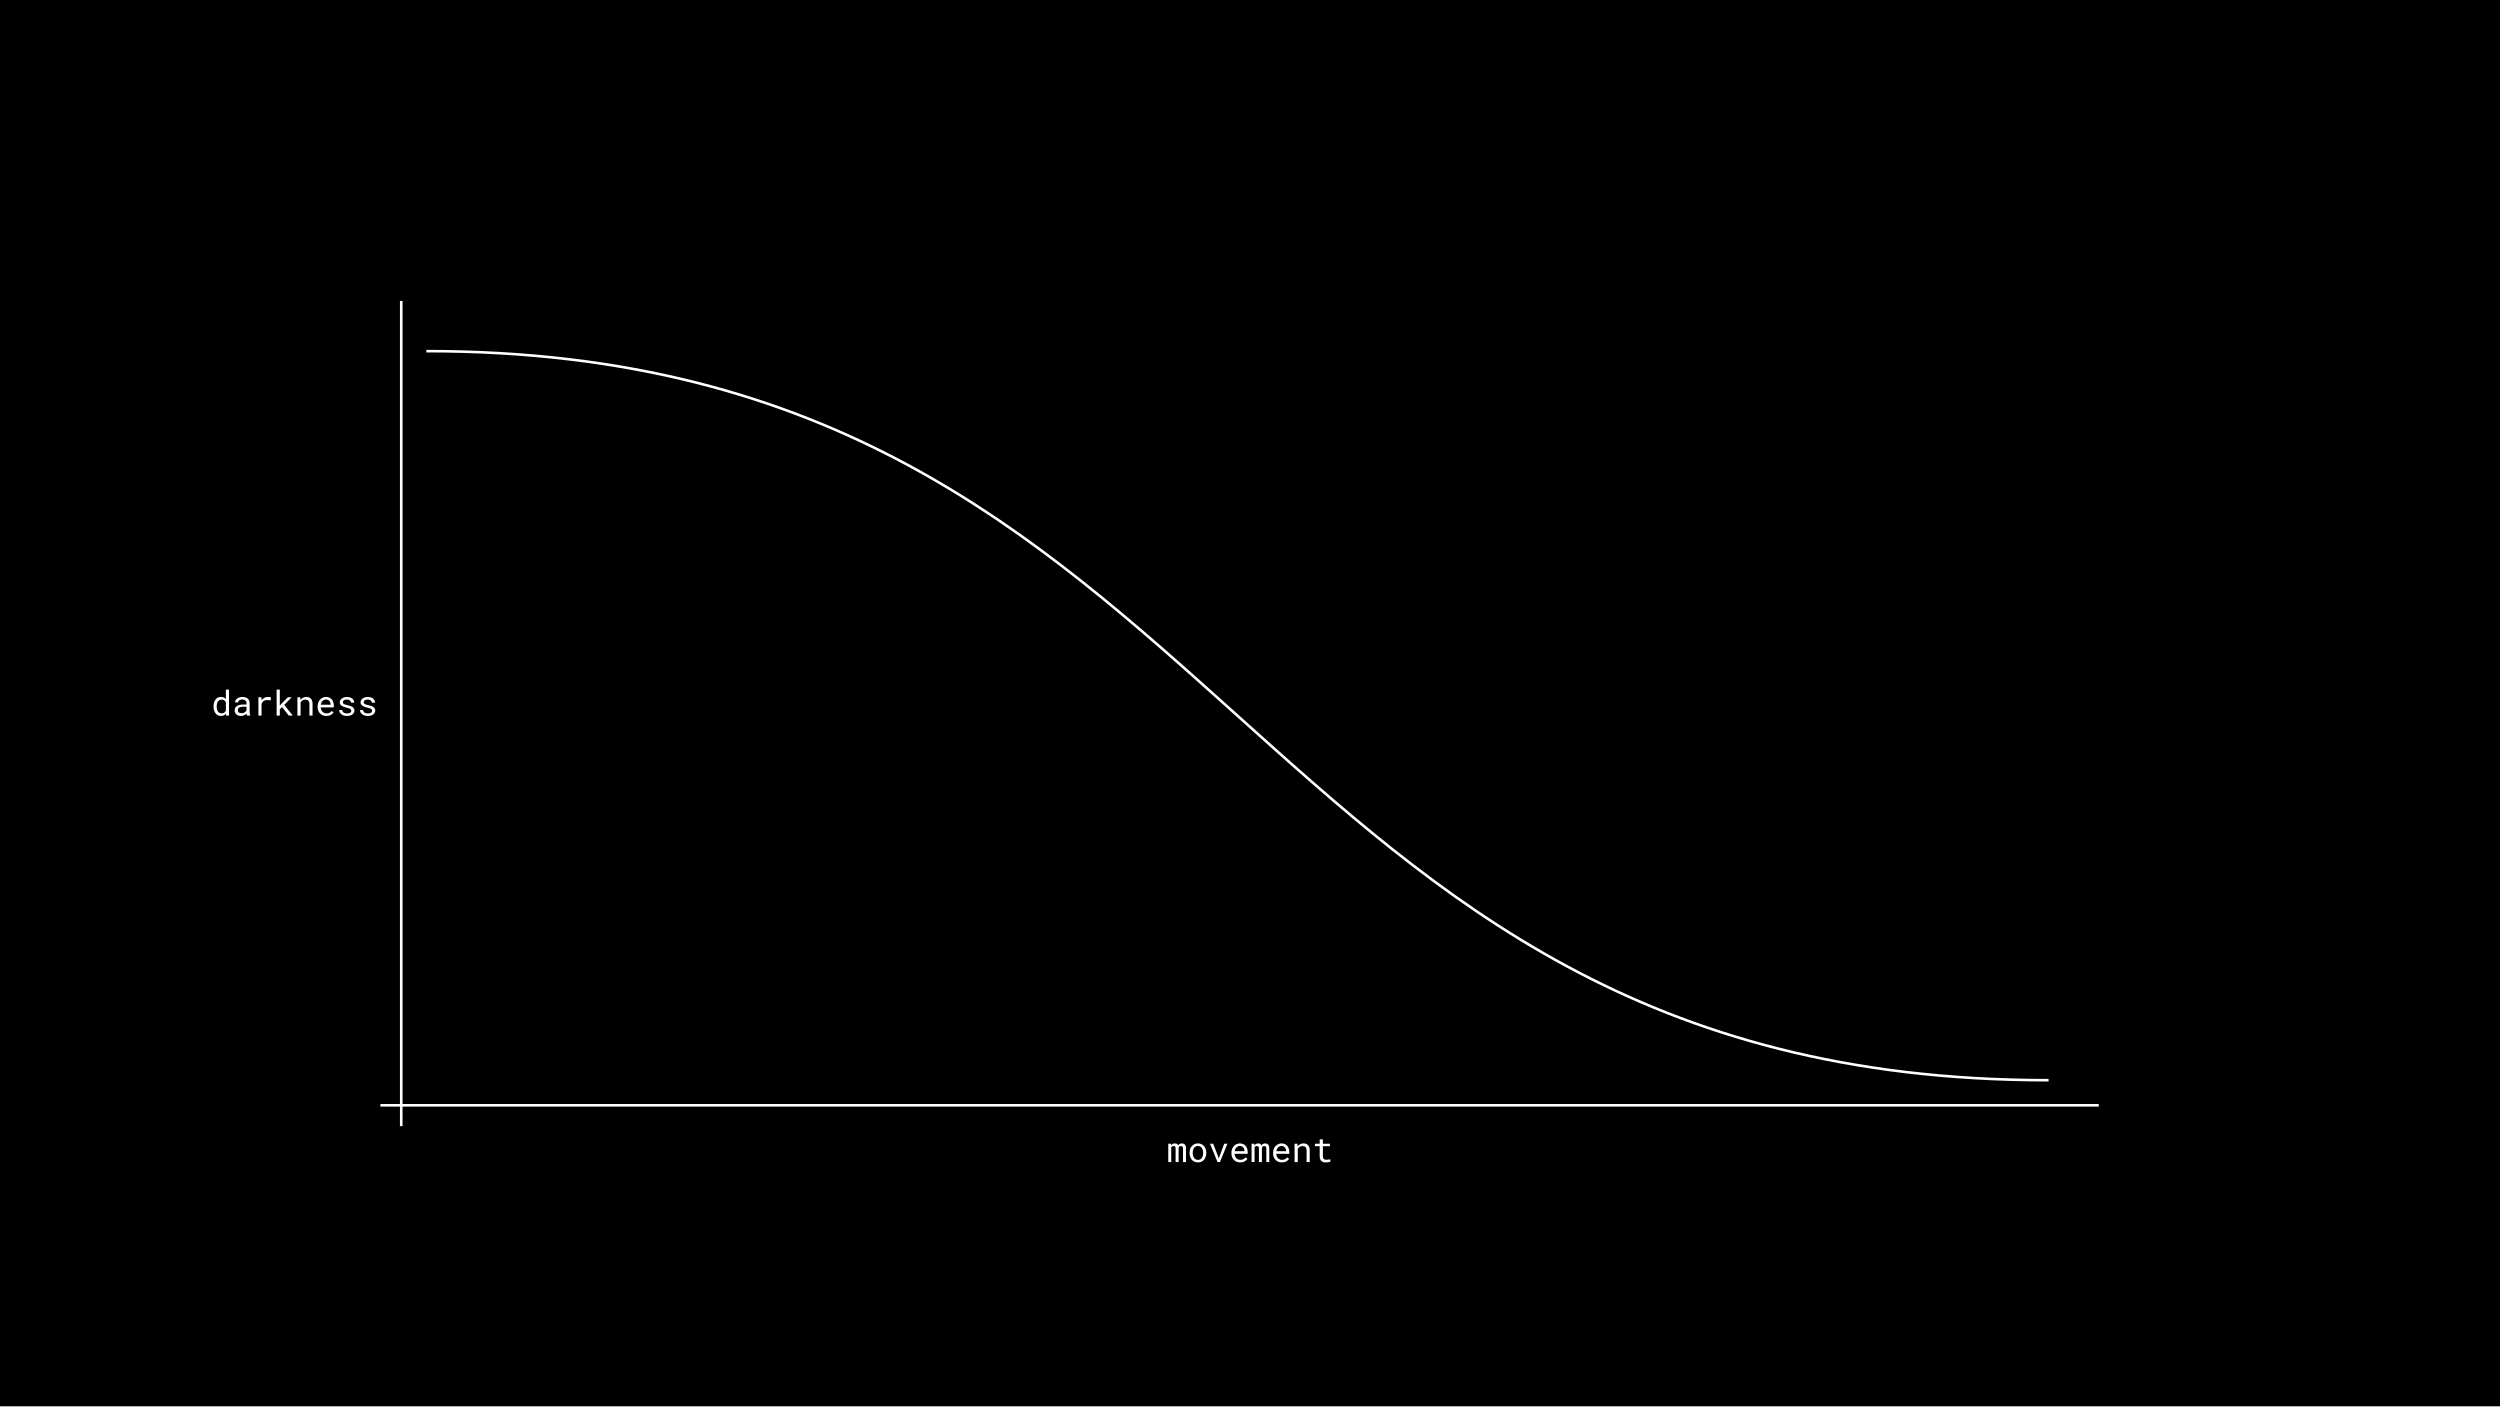
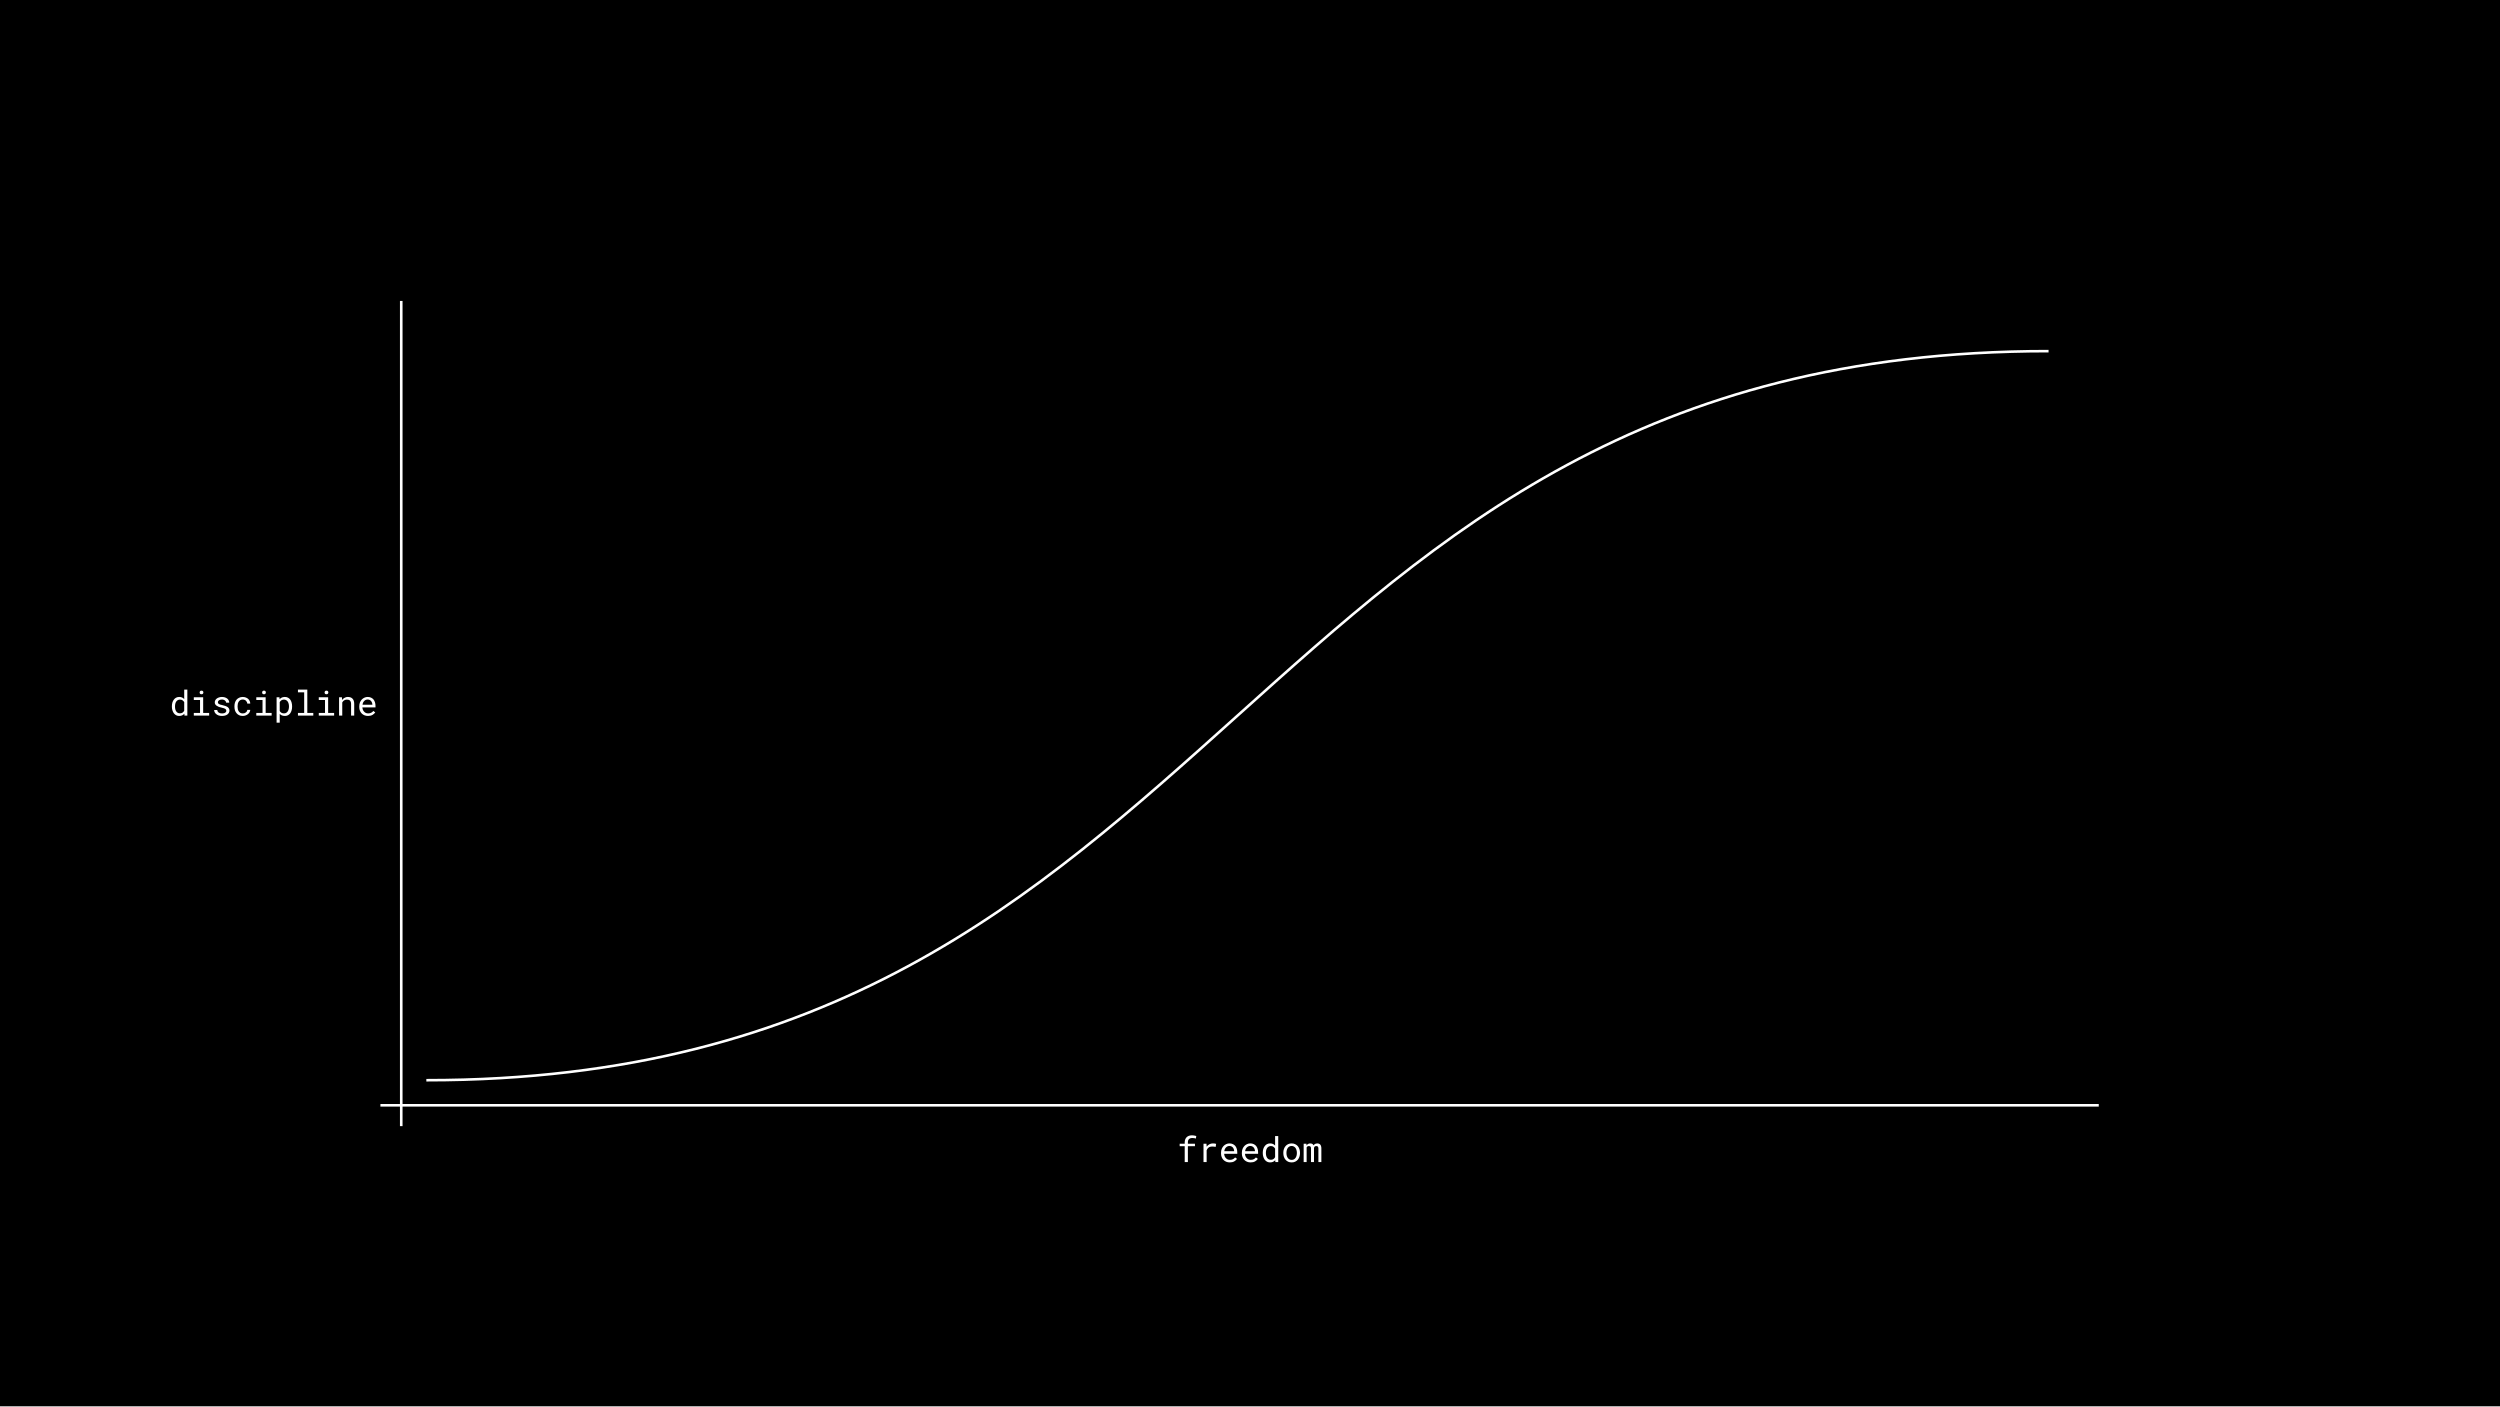
<svg xmlns="http://www.w3.org/2000/svg" version="1.1" viewBox="0.0 0.0 960.0 540.0" fill="none" stroke="none" stroke-linecap="square" stroke-miterlimit="10">
-   <clipPath id="g2b19892acf6_0_26.0">
+   <clipPath id="g2b0755f21b8_0_94.0">
    <path d="m0 0l960.0 0l0 540.0l-960.0 0l0 -540.0z" clip-rule="nonzero" />
  </clipPath>
-   <g clip-path="url(#g2b19892acf6_0_26.0)">
+   <g clip-path="url(#g2b0755f21b8_0_94.0)">
    <path fill="#000000" d="m0 0l960.0 0l0 540.0l-960.0 0z" fill-rule="evenodd" />
    <path fill="#000000" fill-opacity="0.0" d="m154.079 115.559l0 316.882" fill-rule="evenodd" />
    <path stroke="#ffffff" stroke-width="1.0" stroke-linejoin="round" stroke-linecap="butt" d="m154.079 115.559l0 316.882" fill-rule="evenodd" />
    <path fill="#000000" fill-opacity="0.0" d="m146.079 424.441l659.842 0" fill-rule="evenodd" />
    <path stroke="#ffffff" stroke-width="1.0" stroke-linejoin="round" stroke-linecap="butt" d="m146.079 424.441l659.842 0" fill-rule="evenodd" />
    <path fill="#000000" fill-opacity="0.0" d="m0 231.48l154.079 0l0 77.039l-154.079 0z" fill-rule="evenodd" />
-     <path fill="#ffffff" d="m82 271.222l0 0.141q0 0.75 0.203 1.406q0.203 0.656 0.562 1.141q0.359 0.469 0.875 0.75q0.531 0.266 1.156 0.266q0.656 0 1.141 -0.219q0.5 -0.219 0.844 -0.641l0.047 0.734l1.109 0l0 -10.0l-1.203 0l0 3.656q-0.344 -0.406 -0.812 -0.609q-0.469 -0.219 -1.109 -0.219q-0.641 0 -1.172 0.266q-0.516 0.266 -0.875 0.75q-0.375 0.469 -0.578 1.141q-0.188 0.656 -0.188 1.438zm1.203 0.141l0 -0.141q0 -0.516 0.109 -0.984q0.109 -0.469 0.344 -0.812q0.234 -0.359 0.594 -0.562q0.359 -0.219 0.859 -0.219q0.594 0 0.984 0.281q0.406 0.281 0.641 0.703l0 3.266q-0.234 0.469 -0.641 0.75q-0.391 0.266 -0.984 0.266q-0.516 0 -0.875 -0.203q-0.344 -0.203 -0.578 -0.562q-0.234 -0.344 -0.344 -0.797q-0.109 -0.469 -0.109 -0.984zm11.654 3.438l1.25 0l0 -0.109q-0.125 -0.281 -0.188 -0.672q-0.062 -0.406 -0.062 -0.75l0 -3.281q0 -0.594 -0.219 -1.031q-0.203 -0.438 -0.578 -0.75q-0.375 -0.281 -0.891 -0.422q-0.516 -0.156 -1.109 -0.156q-0.656 0 -1.188 0.188q-0.516 0.172 -0.875 0.469q-0.359 0.297 -0.547 0.672q-0.188 0.375 -0.203 0.75l1.219 0q0 -0.219 0.094 -0.422q0.109 -0.203 0.312 -0.359q0.188 -0.141 0.469 -0.234q0.297 -0.094 0.641 -0.094q0.391 0 0.703 0.109q0.312 0.094 0.516 0.266q0.219 0.172 0.328 0.438q0.125 0.25 0.125 0.562l0 0.562l-1.312 0q-0.734 0 -1.328 0.141q-0.594 0.141 -1.016 0.422q-0.422 0.297 -0.656 0.734q-0.234 0.438 -0.234 1.016q0 0.438 0.172 0.828q0.172 0.375 0.484 0.656q0.312 0.281 0.766 0.438q0.453 0.156 1.016 0.156q0.344 0 0.641 -0.078q0.312 -0.062 0.594 -0.188q0.266 -0.125 0.484 -0.281q0.234 -0.156 0.406 -0.344q0.031 0.219 0.062 0.422q0.047 0.203 0.125 0.344zm-2.141 -0.922q-0.344 0 -0.609 -0.078q-0.266 -0.094 -0.438 -0.266q-0.188 -0.156 -0.281 -0.375q-0.078 -0.219 -0.078 -0.484q0 -0.266 0.094 -0.484q0.109 -0.219 0.297 -0.375q0.281 -0.219 0.734 -0.328q0.469 -0.109 1.094 -0.109l1.125 0l0 1.438q-0.109 0.203 -0.297 0.391q-0.172 0.188 -0.422 0.344q-0.25 0.156 -0.562 0.25q-0.297 0.078 -0.656 0.078zm10.123 -6.25q-0.766 0 -1.375 0.344q-0.594 0.328 -1.031 0.906l0 -0.172l-0.062 -0.953l-1.141 0l0 7.047l1.203 0l0 -4.516q0.125 -0.328 0.297 -0.594q0.188 -0.266 0.422 -0.438q0.266 -0.219 0.625 -0.312q0.359 -0.109 0.812 -0.109q0.344 0 0.656 0.031q0.312 0.031 0.656 0.109l0.172 -1.172q-0.188 -0.078 -0.547 -0.125q-0.359 -0.047 -0.688 -0.047zm5.483 3.891l2.594 3.281l1.531 0l-3.297 -4.109l2.859 -2.938l-1.469 0l-2.312 2.328l-0.781 0.844l0 -6.125l-1.219 0l0 10.0l1.219 0l0 -2.438l0.875 -0.844zm5.889 3.281l1.219 0l0 -5.047q0.109 -0.234 0.281 -0.422q0.172 -0.188 0.359 -0.328q0.25 -0.172 0.531 -0.266q0.281 -0.094 0.609 -0.094q0.391 0 0.688 0.094q0.297 0.094 0.5 0.297q0.203 0.203 0.312 0.531q0.109 0.328 0.109 0.797l0 4.438l1.203 0l0 -4.469q0 -0.703 -0.172 -1.219q-0.172 -0.516 -0.5 -0.844q-0.312 -0.328 -0.766 -0.484q-0.453 -0.156 -1.016 -0.156q-0.406 0 -0.781 0.125q-0.359 0.109 -0.672 0.312q-0.203 0.141 -0.391 0.328q-0.188 0.188 -0.344 0.406l-0.078 -1.047l-1.094 0l0 7.047zm11.123 0.125q1.016 0 1.719 -0.406q0.703 -0.422 1.047 -0.953l-0.734 -0.562q-0.328 0.422 -0.828 0.688q-0.5 0.25 -1.141 0.25q-0.5 0 -0.906 -0.172q-0.391 -0.188 -0.672 -0.5q-0.281 -0.297 -0.453 -0.688q-0.156 -0.391 -0.203 -0.906l0 -0.047l5.031 0l0 -0.547q0 -0.734 -0.188 -1.359q-0.188 -0.641 -0.562 -1.109q-0.375 -0.453 -0.953 -0.719q-0.562 -0.266 -1.312 -0.266q-0.609 0 -1.188 0.25q-0.578 0.25 -1.031 0.703q-0.453 0.469 -0.734 1.141q-0.266 0.672 -0.266 1.531l0 0.266q0 0.75 0.25 1.375q0.25 0.625 0.688 1.078q0.453 0.453 1.062 0.703q0.625 0.25 1.375 0.25zm-0.156 -6.312q0.453 0 0.781 0.172q0.344 0.172 0.562 0.438q0.219 0.281 0.344 0.656q0.125 0.375 0.125 0.703l0 0.047l-3.781 0q0.062 -0.484 0.234 -0.859q0.188 -0.375 0.453 -0.625q0.266 -0.266 0.578 -0.391q0.328 -0.141 0.703 -0.141zm9.717 4.312q0 0.172 -0.062 0.328q-0.062 0.141 -0.188 0.266q-0.203 0.203 -0.562 0.328q-0.359 0.109 -0.844 0.109q-0.297 0 -0.609 -0.062q-0.312 -0.062 -0.578 -0.219q-0.25 -0.156 -0.422 -0.406q-0.172 -0.266 -0.203 -0.641l-1.203 0q0 0.453 0.203 0.875q0.203 0.406 0.594 0.719q0.391 0.328 0.938 0.516q0.562 0.188 1.281 0.188q0.625 0 1.156 -0.141q0.531 -0.156 0.906 -0.422q0.375 -0.281 0.578 -0.656q0.219 -0.391 0.219 -0.859q0 -0.438 -0.188 -0.766q-0.188 -0.328 -0.531 -0.594q-0.359 -0.234 -0.875 -0.406q-0.516 -0.188 -1.156 -0.328q-0.5 -0.094 -0.828 -0.203q-0.312 -0.109 -0.5 -0.234q-0.203 -0.125 -0.281 -0.281q-0.078 -0.172 -0.078 -0.375q0 -0.203 0.094 -0.391q0.109 -0.203 0.297 -0.344q0.188 -0.141 0.469 -0.219q0.297 -0.094 0.688 -0.094q0.375 0 0.672 0.109q0.297 0.109 0.5 0.266q0.203 0.172 0.312 0.391q0.125 0.219 0.125 0.453l1.203 0q0 -0.469 -0.203 -0.859q-0.188 -0.406 -0.547 -0.703q-0.375 -0.297 -0.891 -0.469q-0.516 -0.172 -1.172 -0.172q-0.609 0 -1.109 0.172q-0.5 0.156 -0.875 0.438q-0.359 0.281 -0.562 0.656q-0.203 0.375 -0.203 0.797q0 0.438 0.188 0.766q0.203 0.328 0.562 0.562q0.359 0.25 0.844 0.438q0.5 0.172 1.109 0.297q0.5 0.094 0.828 0.219q0.328 0.109 0.531 0.25q0.203 0.156 0.281 0.328q0.094 0.172 0.094 0.375zm7.998 0q0 0.172 -0.062 0.328q-0.062 0.141 -0.188 0.266q-0.203 0.203 -0.562 0.328q-0.359 0.109 -0.844 0.109q-0.297 0 -0.609 -0.062q-0.312 -0.062 -0.578 -0.219q-0.25 -0.156 -0.422 -0.406q-0.172 -0.266 -0.203 -0.641l-1.203 0q0 0.453 0.203 0.875q0.203 0.406 0.594 0.719q0.391 0.328 0.938 0.516q0.562 0.188 1.281 0.188q0.625 0 1.156 -0.141q0.531 -0.156 0.906 -0.422q0.375 -0.281 0.578 -0.656q0.219 -0.391 0.219 -0.859q0 -0.438 -0.188 -0.766q-0.188 -0.328 -0.531 -0.594q-0.359 -0.234 -0.875 -0.406q-0.516 -0.188 -1.156 -0.328q-0.5 -0.094 -0.828 -0.203q-0.312 -0.109 -0.5 -0.234q-0.203 -0.125 -0.281 -0.281q-0.078 -0.172 -0.078 -0.375q0 -0.203 0.094 -0.391q0.109 -0.203 0.297 -0.344q0.188 -0.141 0.469 -0.219q0.297 -0.094 0.688 -0.094q0.375 0 0.672 0.109q0.297 0.109 0.5 0.266q0.203 0.172 0.312 0.391q0.125 0.219 0.125 0.453l1.203 0q0 -0.469 -0.203 -0.859q-0.188 -0.406 -0.547 -0.703q-0.375 -0.297 -0.891 -0.469q-0.516 -0.172 -1.172 -0.172q-0.609 0 -1.109 0.172q-0.5 0.156 -0.875 0.438q-0.359 0.281 -0.562 0.656q-0.203 0.375 -0.203 0.797q0 0.438 0.188 0.766q0.203 0.328 0.562 0.562q0.359 0.25 0.844 0.438q0.5 0.172 1.109 0.297q0.5 0.094 0.828 0.219q0.328 0.109 0.531 0.25q0.203 0.156 0.281 0.328q0.094 0.172 0.094 0.375z" fill-rule="nonzero" />
+     <path fill="#ffffff" d="m66.003 271.222l0 0.141q0 0.75 0.203 1.406q0.203 0.656 0.562 1.141q0.359 0.469 0.875 0.75q0.531 0.266 1.156 0.266q0.656 0 1.141 -0.219q0.5 -0.219 0.844 -0.641l0.047 0.734l1.109 0l0 -10.0l-1.203 0l0 3.656q-0.344 -0.406 -0.812 -0.609q-0.469 -0.219 -1.109 -0.219q-0.641 0 -1.172 0.266q-0.516 0.266 -0.875 0.75q-0.375 0.469 -0.578 1.141q-0.188 0.656 -0.188 1.438zm1.203 0.141l0 -0.141q0 -0.516 0.109 -0.984q0.109 -0.469 0.344 -0.812q0.234 -0.359 0.594 -0.562q0.359 -0.219 0.859 -0.219q0.594 0 0.984 0.281q0.406 0.281 0.641 0.703l0 3.266q-0.234 0.469 -0.641 0.75q-0.391 0.266 -0.984 0.266q-0.516 0 -0.875 -0.203q-0.344 -0.203 -0.578 -0.562q-0.234 -0.344 -0.344 -0.797q-0.109 -0.469 -0.109 -0.984zm7.217 -3.609l0 1.047l2.391 0l0 4.953l-2.391 0l0 1.047l5.891 0l0 -1.047l-2.297 0l0 -6.0l-3.594 0zm2.234 -1.844q0 0.297 0.172 0.5q0.188 0.188 0.547 0.188q0.359 0 0.531 -0.188q0.188 -0.203 0.188 -0.5q0 -0.156 -0.047 -0.297q-0.047 -0.141 -0.156 -0.234q-0.078 -0.078 -0.219 -0.125q-0.125 -0.047 -0.297 -0.047q-0.172 0 -0.312 0.047q-0.125 0.047 -0.203 0.125q-0.109 0.109 -0.156 0.25q-0.047 0.125 -0.047 0.281zm10.248 7.016q0 0.172 -0.062 0.328q-0.062 0.141 -0.188 0.266q-0.203 0.203 -0.562 0.328q-0.359 0.109 -0.844 0.109q-0.297 0 -0.609 -0.062q-0.312 -0.062 -0.578 -0.219q-0.25 -0.156 -0.422 -0.406q-0.172 -0.266 -0.203 -0.641l-1.203 0q0 0.453 0.203 0.875q0.203 0.406 0.594 0.719q0.391 0.328 0.938 0.516q0.562 0.188 1.281 0.188q0.625 0 1.156 -0.141q0.531 -0.156 0.906 -0.422q0.375 -0.281 0.578 -0.656q0.219 -0.391 0.219 -0.859q0 -0.438 -0.188 -0.766q-0.188 -0.328 -0.531 -0.594q-0.359 -0.234 -0.875 -0.406q-0.516 -0.188 -1.156 -0.328q-0.5 -0.094 -0.828 -0.203q-0.312 -0.109 -0.5 -0.234q-0.203 -0.125 -0.281 -0.281q-0.078 -0.172 -0.078 -0.375q0 -0.203 0.094 -0.391q0.109 -0.203 0.297 -0.344q0.188 -0.141 0.469 -0.219q0.297 -0.094 0.688 -0.094q0.375 0 0.672 0.109q0.297 0.109 0.5 0.266q0.203 0.172 0.312 0.391q0.125 0.219 0.125 0.453l1.203 0q0 -0.469 -0.203 -0.859q-0.188 -0.406 -0.547 -0.703q-0.375 -0.297 -0.891 -0.469q-0.516 -0.172 -1.172 -0.172q-0.609 0 -1.109 0.172q-0.5 0.156 -0.875 0.438q-0.359 0.281 -0.562 0.656q-0.203 0.375 -0.203 0.797q0 0.438 0.188 0.766q0.203 0.328 0.562 0.562q0.359 0.25 0.844 0.438q0.5 0.172 1.109 0.297q0.5 0.094 0.828 0.219q0.328 0.109 0.531 0.25q0.203 0.156 0.281 0.328q0.094 0.172 0.094 0.375zm6.311 1.031q-0.562 0 -0.938 -0.219q-0.375 -0.234 -0.609 -0.594q-0.234 -0.359 -0.344 -0.812q-0.094 -0.453 -0.094 -0.922l0 -0.266q0 -0.453 0.094 -0.906q0.109 -0.453 0.344 -0.812q0.234 -0.359 0.609 -0.578q0.391 -0.234 0.938 -0.234q0.375 0 0.688 0.125q0.312 0.125 0.547 0.344q0.219 0.219 0.344 0.5q0.141 0.281 0.156 0.594l1.141 0q0 -0.531 -0.219 -1.0q-0.219 -0.469 -0.594 -0.812q-0.375 -0.344 -0.906 -0.531q-0.531 -0.203 -1.156 -0.203q-0.797 0 -1.391 0.297q-0.594 0.281 -1.0 0.75q-0.406 0.5 -0.609 1.141q-0.188 0.625 -0.188 1.328l0 0.266q0 0.703 0.188 1.344q0.203 0.641 0.609 1.109q0.406 0.5 1.0 0.781q0.594 0.281 1.391 0.281q0.562 0 1.078 -0.188q0.516 -0.188 0.922 -0.516q0.391 -0.312 0.625 -0.734q0.234 -0.438 0.25 -0.906l-1.141 0q-0.016 0.297 -0.156 0.547q-0.141 0.25 -0.391 0.422q-0.234 0.203 -0.547 0.312q-0.312 0.094 -0.641 0.094zm5.201 -6.203l0 1.047l2.391 0l0 4.953l-2.391 0l0 1.047l5.891 0l0 -1.047l-2.297 0l0 -6.0l-3.594 0zm2.234 -1.844q0 0.297 0.172 0.5q0.188 0.188 0.547 0.188q0.359 0 0.531 -0.188q0.188 -0.203 0.188 -0.5q0 -0.156 -0.047 -0.297q-0.047 -0.141 -0.156 -0.234q-0.078 -0.078 -0.219 -0.125q-0.125 -0.047 -0.297 -0.047q-0.172 0 -0.312 0.047q-0.125 0.047 -0.203 0.125q-0.109 0.109 -0.156 0.25q-0.047 0.125 -0.047 0.281zm5.561 11.594l1.203 0l0 -3.375q0.125 0.141 0.281 0.266q0.156 0.109 0.312 0.219q0.281 0.156 0.625 0.234q0.359 0.078 0.766 0.078q0.656 0 1.172 -0.266q0.516 -0.281 0.875 -0.75q0.344 -0.484 0.531 -1.141q0.188 -0.656 0.188 -1.406l0 -0.141q0 -0.781 -0.188 -1.438q-0.188 -0.672 -0.531 -1.141q-0.359 -0.484 -0.875 -0.75q-0.516 -0.266 -1.203 -0.266q-0.375 0 -0.719 0.078q-0.328 0.078 -0.594 0.234q-0.203 0.109 -0.375 0.266q-0.172 0.141 -0.312 0.312l-0.062 -0.766l-1.094 0l0 9.75zm4.75 -6.281l0 0.141q0 0.516 -0.125 0.984q-0.109 0.469 -0.344 0.812q-0.234 0.359 -0.609 0.578q-0.359 0.203 -0.859 0.203q-0.312 0 -0.562 -0.078q-0.25 -0.078 -0.469 -0.203q-0.172 -0.125 -0.328 -0.281q-0.141 -0.172 -0.25 -0.375l0 -3.391q0.125 -0.219 0.281 -0.391q0.172 -0.188 0.375 -0.312q0.188 -0.125 0.422 -0.188q0.25 -0.078 0.531 -0.078q0.5 0 0.859 0.219q0.375 0.203 0.609 0.562q0.234 0.344 0.344 0.812q0.125 0.469 0.125 0.984zm3.451 -6.422l0 1.047l2.391 0l0 7.906l-2.391 0l0 1.047l5.891 0l0 -1.047l-2.297 0l0 -8.953l-3.594 0zm7.998 2.953l0 1.047l2.391 0l0 4.953l-2.391 0l0 1.047l5.891 0l0 -1.047l-2.297 0l0 -6.0l-3.594 0zm2.234 -1.844q0 0.297 0.172 0.5q0.188 0.188 0.547 0.188q0.359 0 0.531 -0.188q0.188 -0.203 0.188 -0.5q0 -0.156 -0.047 -0.297q-0.047 -0.141 -0.156 -0.234q-0.078 -0.078 -0.219 -0.125q-0.125 -0.047 -0.297 -0.047q-0.172 0 -0.312 0.047q-0.125 0.047 -0.203 0.125q-0.109 0.109 -0.156 0.25q-0.047 0.125 -0.047 0.281zm5.561 8.891l1.219 0l0 -5.047q0.109 -0.234 0.281 -0.422q0.172 -0.188 0.359 -0.328q0.25 -0.172 0.531 -0.266q0.281 -0.094 0.609 -0.094q0.391 0 0.688 0.094q0.297 0.094 0.5 0.297q0.203 0.203 0.312 0.531q0.109 0.328 0.109 0.797l0 4.438l1.203 0l0 -4.469q0 -0.703 -0.172 -1.219q-0.172 -0.516 -0.5 -0.844q-0.312 -0.328 -0.766 -0.484q-0.453 -0.156 -1.016 -0.156q-0.406 0 -0.781 0.125q-0.359 0.109 -0.672 0.312q-0.203 0.141 -0.391 0.328q-0.188 0.188 -0.344 0.406l-0.078 -1.047l-1.094 0l0 7.047zm11.123 0.125q1.016 0 1.719 -0.406q0.703 -0.422 1.047 -0.953l-0.734 -0.562q-0.328 0.422 -0.828 0.688q-0.5 0.25 -1.141 0.25q-0.5 0 -0.906 -0.172q-0.391 -0.188 -0.672 -0.5q-0.281 -0.297 -0.453 -0.688q-0.156 -0.391 -0.203 -0.906l0 -0.047l5.031 0l0 -0.547q0 -0.734 -0.188 -1.359q-0.188 -0.641 -0.562 -1.109q-0.375 -0.453 -0.953 -0.719q-0.562 -0.266 -1.312 -0.266q-0.609 0 -1.188 0.25q-0.578 0.25 -1.031 0.703q-0.453 0.469 -0.734 1.141q-0.266 0.672 -0.266 1.531l0 0.266q0 0.75 0.25 1.375q0.25 0.625 0.688 1.078q0.453 0.453 1.062 0.703q0.625 0.25 1.375 0.25zm-0.156 -6.312q0.453 0 0.781 0.172q0.344 0.172 0.562 0.438q0.219 0.281 0.344 0.656q0.125 0.375 0.125 0.703l0 0.047l-3.781 0q0.062 -0.484 0.234 -0.859q0.188 -0.375 0.453 -0.625q0.266 -0.266 0.578 -0.391q0.328 -0.141 0.703 -0.141z" fill-rule="nonzero" />
+     <path fill="#000000" fill-opacity="0.0" d="m786.646 134.835c-155.732 0 -233.598 69.992 -311.465 139.984c-77.866 69.992 -155.732 139.984 -311.465 139.984" fill-rule="evenodd" />
+     <path stroke="#ffffff" stroke-width="1.0" stroke-linejoin="round" stroke-linecap="butt" d="m786.646 134.835c-155.732 0 -233.598 69.992 -311.465 139.984c-77.866 69.992 -155.732 139.984 -311.465 139.984" fill-rule="evenodd" />
    <path fill="#000000" fill-opacity="0.0" d="m325.921 424.441l308.157 0l0 77.039l-308.157 0z" fill-rule="evenodd" />
-     <path fill="#ffffff" d="m449.695 439.194l-1.078 0l0 7.047l1.141 0l0 -5.609q0.047 -0.094 0.094 -0.188q0.062 -0.094 0.156 -0.172q0.109 -0.078 0.266 -0.125q0.156 -0.062 0.375 -0.062q0.203 0 0.344 0.062q0.141 0.047 0.25 0.141q0.094 0.109 0.141 0.281q0.047 0.172 0.047 0.391l0 5.281l1.156 0l0 -5.266q0 -0.047 0 -0.078q0 -0.031 0 -0.062q0.016 -0.156 0.078 -0.281q0.062 -0.141 0.156 -0.25q0.109 -0.094 0.266 -0.156q0.156 -0.062 0.375 -0.062q0.203 0 0.344 0.062q0.156 0.047 0.266 0.156q0.094 0.109 0.141 0.281q0.062 0.156 0.062 0.391l0 5.266l1.141 0l0 -5.266q0 -0.5 -0.125 -0.875q-0.109 -0.375 -0.328 -0.609q-0.203 -0.203 -0.5 -0.312q-0.297 -0.109 -0.656 -0.109q-0.266 0 -0.5 0.078q-0.219 0.062 -0.391 0.172q-0.156 0.094 -0.281 0.234q-0.109 0.125 -0.203 0.266q-0.078 -0.156 -0.188 -0.281q-0.094 -0.141 -0.219 -0.234q-0.156 -0.109 -0.391 -0.172q-0.219 -0.062 -0.5 -0.062q-0.5 0 -0.844 0.219q-0.344 0.203 -0.562 0.578l-0.031 -0.672zm7.108 3.469l0 0.141q0 0.75 0.219 1.406q0.219 0.656 0.641 1.141q0.406 0.469 1.0 0.75q0.594 0.266 1.344 0.266q0.75 0 1.328 -0.266q0.594 -0.281 1.016 -0.75q0.406 -0.484 0.625 -1.141q0.234 -0.656 0.234 -1.406l0 -0.141q0 -0.766 -0.234 -1.422q-0.219 -0.656 -0.625 -1.141q-0.422 -0.484 -1.016 -0.75q-0.594 -0.281 -1.344 -0.281q-0.734 0 -1.328 0.281q-0.594 0.266 -1.0 0.75q-0.422 0.484 -0.641 1.141q-0.219 0.656 -0.219 1.422zm1.203 0.141l0 -0.141q0 -0.516 0.125 -0.984q0.125 -0.484 0.375 -0.844q0.25 -0.359 0.609 -0.562q0.375 -0.219 0.875 -0.219q0.5 0 0.875 0.219q0.375 0.203 0.641 0.562q0.234 0.359 0.359 0.844q0.141 0.469 0.141 0.984l0 0.141q0 0.516 -0.125 0.984q-0.125 0.469 -0.375 0.828q-0.25 0.359 -0.625 0.578q-0.375 0.203 -0.875 0.203q-0.5 0 -0.875 -0.203q-0.375 -0.219 -0.625 -0.578q-0.25 -0.359 -0.375 -0.828q-0.125 -0.469 -0.125 -0.984zm9.529 3.438l0.922 0l2.875 -7.047l-1.234 0l-1.969 5.312l-0.125 0.438l-0.109 -0.438l-2.016 -5.312l-1.234 0l2.891 7.047zm8.717 0.125q1.016 0 1.719 -0.406q0.703 -0.422 1.047 -0.953l-0.734 -0.562q-0.328 0.422 -0.828 0.688q-0.5 0.25 -1.141 0.25q-0.5 0 -0.906 -0.172q-0.391 -0.188 -0.672 -0.5q-0.281 -0.297 -0.453 -0.688q-0.156 -0.391 -0.203 -0.906l0 -0.047l5.031 0l0 -0.547q0 -0.734 -0.188 -1.359q-0.188 -0.641 -0.562 -1.109q-0.375 -0.453 -0.953 -0.719q-0.562 -0.266 -1.312 -0.266q-0.609 0 -1.188 0.25q-0.578 0.25 -1.031 0.703q-0.453 0.469 -0.734 1.141q-0.266 0.672 -0.266 1.531l0 0.266q0 0.75 0.25 1.375q0.25 0.625 0.688 1.078q0.453 0.453 1.062 0.703q0.625 0.25 1.375 0.25zm-0.156 -6.312q0.453 0 0.781 0.172q0.344 0.172 0.562 0.438q0.219 0.281 0.344 0.656q0.125 0.375 0.125 0.703l0 0.047l-3.781 0q0.062 -0.484 0.234 -0.859q0.188 -0.375 0.453 -0.625q0.266 -0.266 0.578 -0.391q0.328 -0.141 0.703 -0.141zm5.592 -0.859l-1.078 0l0 7.047l1.141 0l0 -5.609q0.047 -0.094 0.094 -0.188q0.062 -0.094 0.156 -0.172q0.109 -0.078 0.266 -0.125q0.156 -0.062 0.375 -0.062q0.203 0 0.344 0.062q0.141 0.047 0.25 0.141q0.094 0.109 0.141 0.281q0.047 0.172 0.047 0.391l0 5.281l1.156 0l0 -5.266q0 -0.047 0 -0.078q0 -0.031 0 -0.062q0.016 -0.156 0.078 -0.281q0.062 -0.141 0.156 -0.25q0.109 -0.094 0.266 -0.156q0.156 -0.062 0.375 -0.062q0.203 0 0.344 0.062q0.156 0.047 0.266 0.156q0.094 0.109 0.141 0.281q0.062 0.156 0.062 0.391l0 5.266l1.141 0l0 -5.266q0 -0.5 -0.125 -0.875q-0.109 -0.375 -0.328 -0.609q-0.203 -0.203 -0.5 -0.312q-0.297 -0.109 -0.656 -0.109q-0.266 0 -0.5 0.078q-0.219 0.062 -0.391 0.172q-0.156 0.094 -0.281 0.234q-0.109 0.125 -0.203 0.266q-0.078 -0.156 -0.188 -0.281q-0.094 -0.141 -0.219 -0.234q-0.156 -0.109 -0.391 -0.172q-0.219 -0.062 -0.5 -0.062q-0.5 0 -0.844 0.219q-0.344 0.203 -0.562 0.578l-0.031 -0.672zm10.561 7.172q1.016 0 1.719 -0.406q0.703 -0.422 1.047 -0.953l-0.734 -0.562q-0.328 0.422 -0.828 0.688q-0.5 0.25 -1.141 0.25q-0.5 0 -0.906 -0.172q-0.391 -0.188 -0.672 -0.5q-0.281 -0.297 -0.453 -0.688q-0.156 -0.391 -0.203 -0.906l0 -0.047l5.031 0l0 -0.547q0 -0.734 -0.188 -1.359q-0.188 -0.641 -0.562 -1.109q-0.375 -0.453 -0.953 -0.719q-0.562 -0.266 -1.312 -0.266q-0.609 0 -1.188 0.25q-0.578 0.25 -1.031 0.703q-0.453 0.469 -0.734 1.141q-0.266 0.672 -0.266 1.531l0 0.266q0 0.75 0.25 1.375q0.25 0.625 0.688 1.078q0.453 0.453 1.062 0.703q0.625 0.25 1.375 0.25zm-0.156 -6.312q0.453 0 0.781 0.172q0.344 0.172 0.562 0.438q0.219 0.281 0.344 0.656q0.125 0.375 0.125 0.703l0 0.047l-3.781 0q0.062 -0.484 0.234 -0.859q0.188 -0.375 0.453 -0.625q0.266 -0.266 0.578 -0.391q0.328 -0.141 0.703 -0.141zm5.029 6.188l1.219 0l0 -5.047q0.109 -0.234 0.281 -0.422q0.172 -0.188 0.359 -0.328q0.25 -0.172 0.531 -0.266q0.281 -0.094 0.609 -0.094q0.391 0 0.688 0.094q0.297 0.094 0.5 0.297q0.203 0.203 0.312 0.531q0.109 0.328 0.109 0.797l0 4.438l1.203 0l0 -4.469q0 -0.703 -0.172 -1.219q-0.172 -0.516 -0.5 -0.844q-0.312 -0.328 -0.766 -0.484q-0.453 -0.156 -1.016 -0.156q-0.406 0 -0.781 0.125q-0.359 0.109 -0.672 0.312q-0.203 0.141 -0.391 0.328q-0.188 0.188 -0.344 0.406l-0.078 -1.047l-1.094 0l0 7.047zm10.858 -8.75l-1.219 0l0 1.703l-1.844 0l0 0.938l1.844 0l0 3.828q0 0.641 0.172 1.109q0.188 0.453 0.484 0.75q0.297 0.281 0.703 0.422q0.406 0.125 0.875 0.125q0.281 0 0.562 -0.031q0.281 -0.016 0.531 -0.062q0.266 -0.047 0.469 -0.109q0.219 -0.078 0.375 -0.172l-0.172 -0.844q-0.109 0.016 -0.281 0.062q-0.172 0.031 -0.375 0.062q-0.203 0.031 -0.406 0.062q-0.203 0.016 -0.406 0.016q-0.266 0 -0.5 -0.062q-0.234 -0.062 -0.422 -0.234q-0.188 -0.156 -0.297 -0.422q-0.094 -0.266 -0.094 -0.672l0 -3.828l2.688 0l0 -0.938l-2.688 0l0 -1.703z" fill-rule="nonzero" />
-     <path fill="#000000" fill-opacity="0.0" d="m163.717 134.835c155.732 0 233.598 69.992 311.465 139.984c77.866 69.992 155.732 139.984 311.465 139.984" fill-rule="evenodd" />
-     <path stroke="#ffffff" stroke-width="1.0" stroke-linejoin="round" stroke-linecap="butt" d="m163.717 134.835c155.732 0 233.598 69.992 311.465 139.984c77.866 69.992 155.732 139.984 311.465 139.984" fill-rule="evenodd" />
+     <path fill="#ffffff" d="m454.928 446.241l1.219 0l0 -6.109l2.719 0l0 -0.938l-2.719 0l0 -0.484q0 -0.453 0.109 -0.781q0.109 -0.328 0.344 -0.531q0.203 -0.203 0.516 -0.297q0.312 -0.109 0.734 -0.109q0.391 0 0.75 0.062q0.359 0.062 0.625 0.156l0.141 -0.984q-0.172 -0.047 -0.344 -0.078q-0.156 -0.047 -0.312 -0.078q-0.25 -0.047 -0.5 -0.078q-0.25 -0.031 -0.516 -0.031q-0.625 0 -1.141 0.188q-0.5 0.172 -0.859 0.516q-0.359 0.344 -0.562 0.859q-0.203 0.5 -0.203 1.188l0 0.484l-1.938 0l0 0.938l1.938 0l0 6.109zm10.826 -7.172q-0.766 0 -1.375 0.344q-0.594 0.328 -1.031 0.906l0 -0.172l-0.062 -0.953l-1.141 0l0 7.047l1.203 0l0 -4.516q0.125 -0.328 0.297 -0.594q0.188 -0.266 0.422 -0.438q0.266 -0.219 0.625 -0.312q0.359 -0.109 0.812 -0.109q0.344 0 0.656 0.031q0.312 0.031 0.656 0.109l0.172 -1.172q-0.188 -0.078 -0.547 -0.125q-0.359 -0.047 -0.688 -0.047zm6.498 7.297q1.016 0 1.719 -0.406q0.703 -0.422 1.047 -0.953l-0.734 -0.562q-0.328 0.422 -0.828 0.688q-0.5 0.25 -1.141 0.25q-0.5 0 -0.906 -0.172q-0.391 -0.188 -0.672 -0.5q-0.281 -0.297 -0.453 -0.688q-0.156 -0.391 -0.203 -0.906l0 -0.047l5.031 0l0 -0.547q0 -0.734 -0.188 -1.359q-0.188 -0.641 -0.562 -1.109q-0.375 -0.453 -0.953 -0.719q-0.562 -0.266 -1.312 -0.266q-0.609 0 -1.188 0.25q-0.578 0.25 -1.031 0.703q-0.453 0.469 -0.734 1.141q-0.266 0.672 -0.266 1.531l0 0.266q0 0.75 0.25 1.375q0.25 0.625 0.688 1.078q0.453 0.453 1.062 0.703q0.625 0.25 1.375 0.25zm-0.156 -6.312q0.453 0 0.781 0.172q0.344 0.172 0.562 0.438q0.219 0.281 0.344 0.656q0.125 0.375 0.125 0.703l0 0.047l-3.781 0q0.062 -0.484 0.234 -0.859q0.188 -0.375 0.453 -0.625q0.266 -0.266 0.578 -0.391q0.328 -0.141 0.703 -0.141zm8.154 6.312q1.016 0 1.719 -0.406q0.703 -0.422 1.047 -0.953l-0.734 -0.562q-0.328 0.422 -0.828 0.688q-0.5 0.25 -1.141 0.25q-0.5 0 -0.906 -0.172q-0.391 -0.188 -0.672 -0.5q-0.281 -0.297 -0.453 -0.688q-0.156 -0.391 -0.203 -0.906l0 -0.047l5.031 0l0 -0.547q0 -0.734 -0.188 -1.359q-0.188 -0.641 -0.562 -1.109q-0.375 -0.453 -0.953 -0.719q-0.562 -0.266 -1.312 -0.266q-0.609 0 -1.188 0.25q-0.578 0.25 -1.031 0.703q-0.453 0.469 -0.734 1.141q-0.266 0.672 -0.266 1.531l0 0.266q0 0.75 0.25 1.375q0.25 0.625 0.688 1.078q0.453 0.453 1.062 0.703q0.625 0.25 1.375 0.25zm-0.156 -6.312q0.453 0 0.781 0.172q0.344 0.172 0.562 0.438q0.219 0.281 0.344 0.656q0.125 0.375 0.125 0.703l0 0.047l-3.781 0q0.062 -0.484 0.234 -0.859q0.188 -0.375 0.453 -0.625q0.266 -0.266 0.578 -0.391q0.328 -0.141 0.703 -0.141zm4.811 2.609l0 0.141q0 0.75 0.203 1.406q0.203 0.656 0.562 1.141q0.359 0.469 0.875 0.75q0.531 0.266 1.156 0.266q0.656 0 1.141 -0.219q0.5 -0.219 0.844 -0.641l0.047 0.734l1.109 0l0 -10.0l-1.203 0l0 3.656q-0.344 -0.406 -0.812 -0.609q-0.469 -0.219 -1.109 -0.219q-0.641 0 -1.172 0.266q-0.516 0.266 -0.875 0.75q-0.375 0.469 -0.578 1.141q-0.188 0.656 -0.188 1.438zm1.203 0.141l0 -0.141q0 -0.516 0.109 -0.984q0.109 -0.469 0.344 -0.812q0.234 -0.359 0.594 -0.562q0.359 -0.219 0.859 -0.219q0.594 0 0.984 0.281q0.406 0.281 0.641 0.703l0 3.266q-0.234 0.469 -0.641 0.75q-0.391 0.266 -0.984 0.266q-0.516 0 -0.875 -0.203q-0.344 -0.203 -0.578 -0.562q-0.234 -0.344 -0.344 -0.797q-0.109 -0.469 -0.109 -0.984zm6.686 -0.141l0 0.141q0 0.75 0.219 1.406q0.219 0.656 0.641 1.141q0.406 0.469 1.0 0.75q0.594 0.266 1.344 0.266q0.75 0 1.328 -0.266q0.594 -0.281 1.016 -0.75q0.406 -0.484 0.625 -1.141q0.234 -0.656 0.234 -1.406l0 -0.141q0 -0.766 -0.234 -1.422q-0.219 -0.656 -0.625 -1.141q-0.422 -0.484 -1.016 -0.75q-0.594 -0.281 -1.344 -0.281q-0.734 0 -1.328 0.281q-0.594 0.266 -1.0 0.75q-0.422 0.484 -0.641 1.141q-0.219 0.656 -0.219 1.422zm1.203 0.141l0 -0.141q0 -0.516 0.125 -0.984q0.125 -0.484 0.375 -0.844q0.25 -0.359 0.609 -0.562q0.375 -0.219 0.875 -0.219q0.5 0 0.875 0.219q0.375 0.203 0.641 0.562q0.234 0.359 0.359 0.844q0.141 0.469 0.141 0.984l0 0.141q0 0.516 -0.125 0.984q-0.125 0.469 -0.375 0.828q-0.25 0.359 -0.625 0.578q-0.375 0.203 -0.875 0.203q-0.5 0 -0.875 -0.203q-0.375 -0.219 -0.625 -0.578q-0.25 -0.359 -0.375 -0.828q-0.125 -0.469 -0.125 -0.984zm7.686 -3.609l-1.078 0l0 7.047l1.141 0l0 -5.609q0.047 -0.094 0.094 -0.188q0.062 -0.094 0.156 -0.172q0.109 -0.078 0.266 -0.125q0.156 -0.062 0.375 -0.062q0.203 0 0.344 0.062q0.141 0.047 0.25 0.141q0.094 0.109 0.141 0.281q0.047 0.172 0.047 0.391l0 5.281l1.156 0l0 -5.266q0 -0.047 0 -0.078q0 -0.031 0 -0.062q0.016 -0.156 0.078 -0.281q0.062 -0.141 0.156 -0.25q0.109 -0.094 0.266 -0.156q0.156 -0.062 0.375 -0.062q0.203 0 0.344 0.062q0.156 0.047 0.266 0.156q0.094 0.109 0.141 0.281q0.062 0.156 0.062 0.391l0 5.266l1.141 0l0 -5.266q0 -0.5 -0.125 -0.875q-0.109 -0.375 -0.328 -0.609q-0.203 -0.203 -0.5 -0.312q-0.297 -0.109 -0.656 -0.109q-0.266 0 -0.5 0.078q-0.219 0.062 -0.391 0.172q-0.156 0.094 -0.281 0.234q-0.109 0.125 -0.203 0.266q-0.078 -0.156 -0.188 -0.281q-0.094 -0.141 -0.219 -0.234q-0.156 -0.109 -0.391 -0.172q-0.219 -0.062 -0.5 -0.062q-0.5 0 -0.844 0.219q-0.344 0.203 -0.562 0.578l-0.031 -0.672z" fill-rule="nonzero" />
  </g>
</svg>
